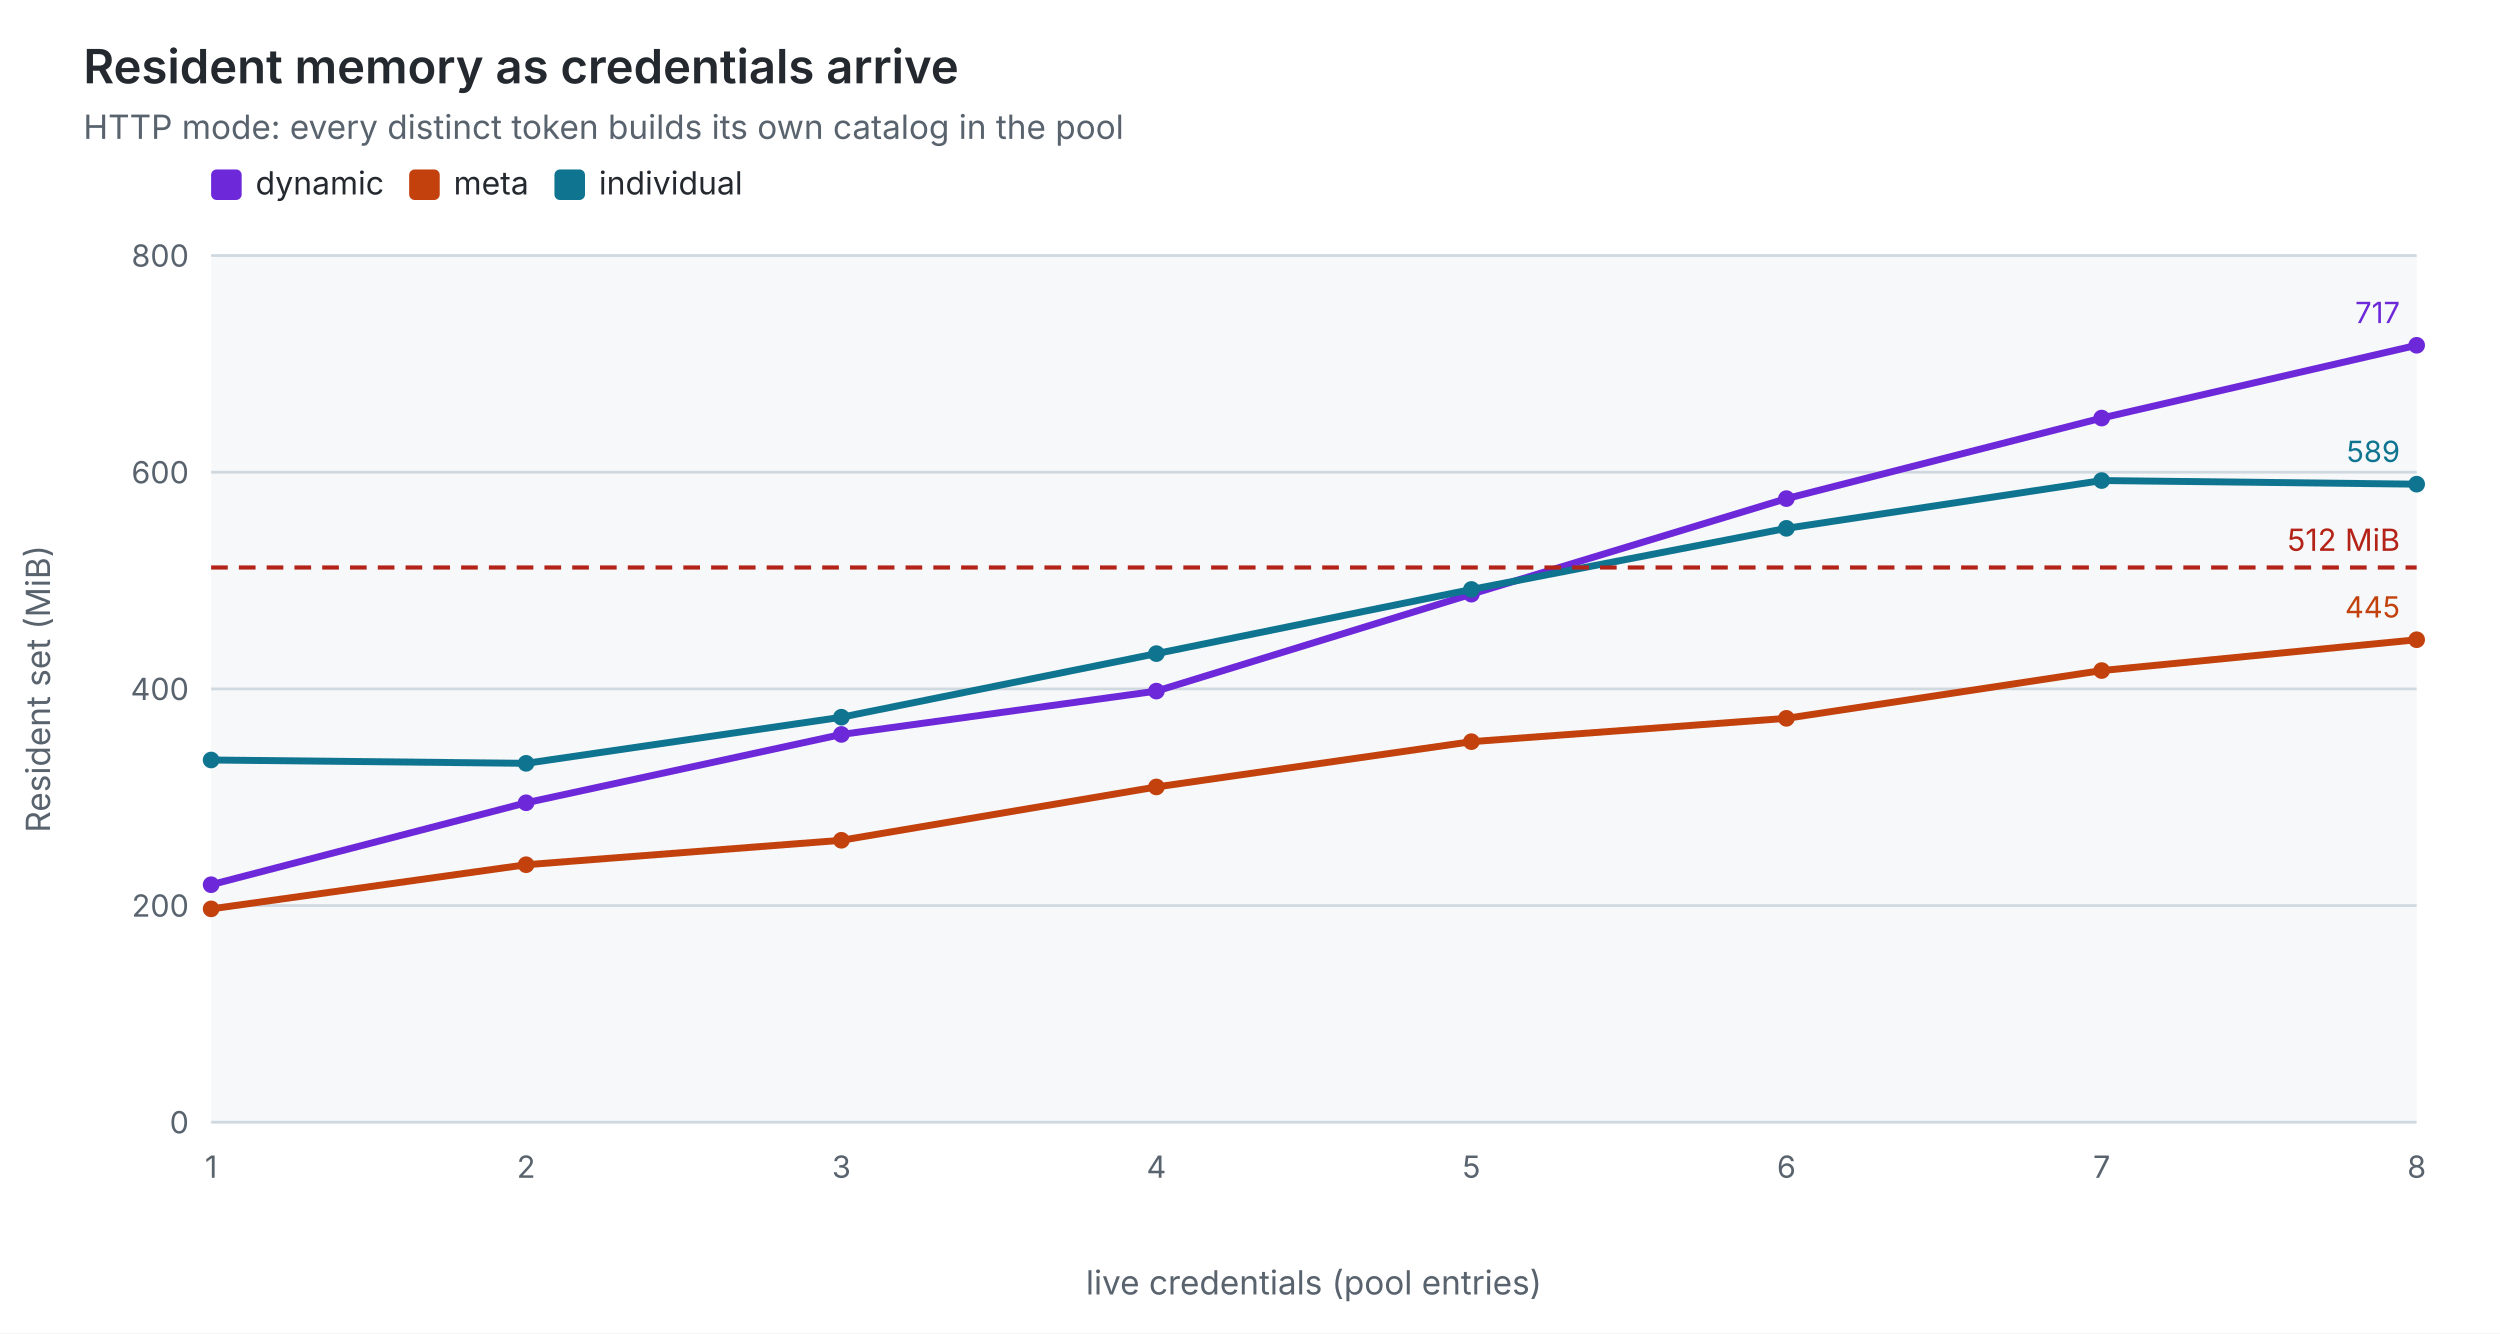
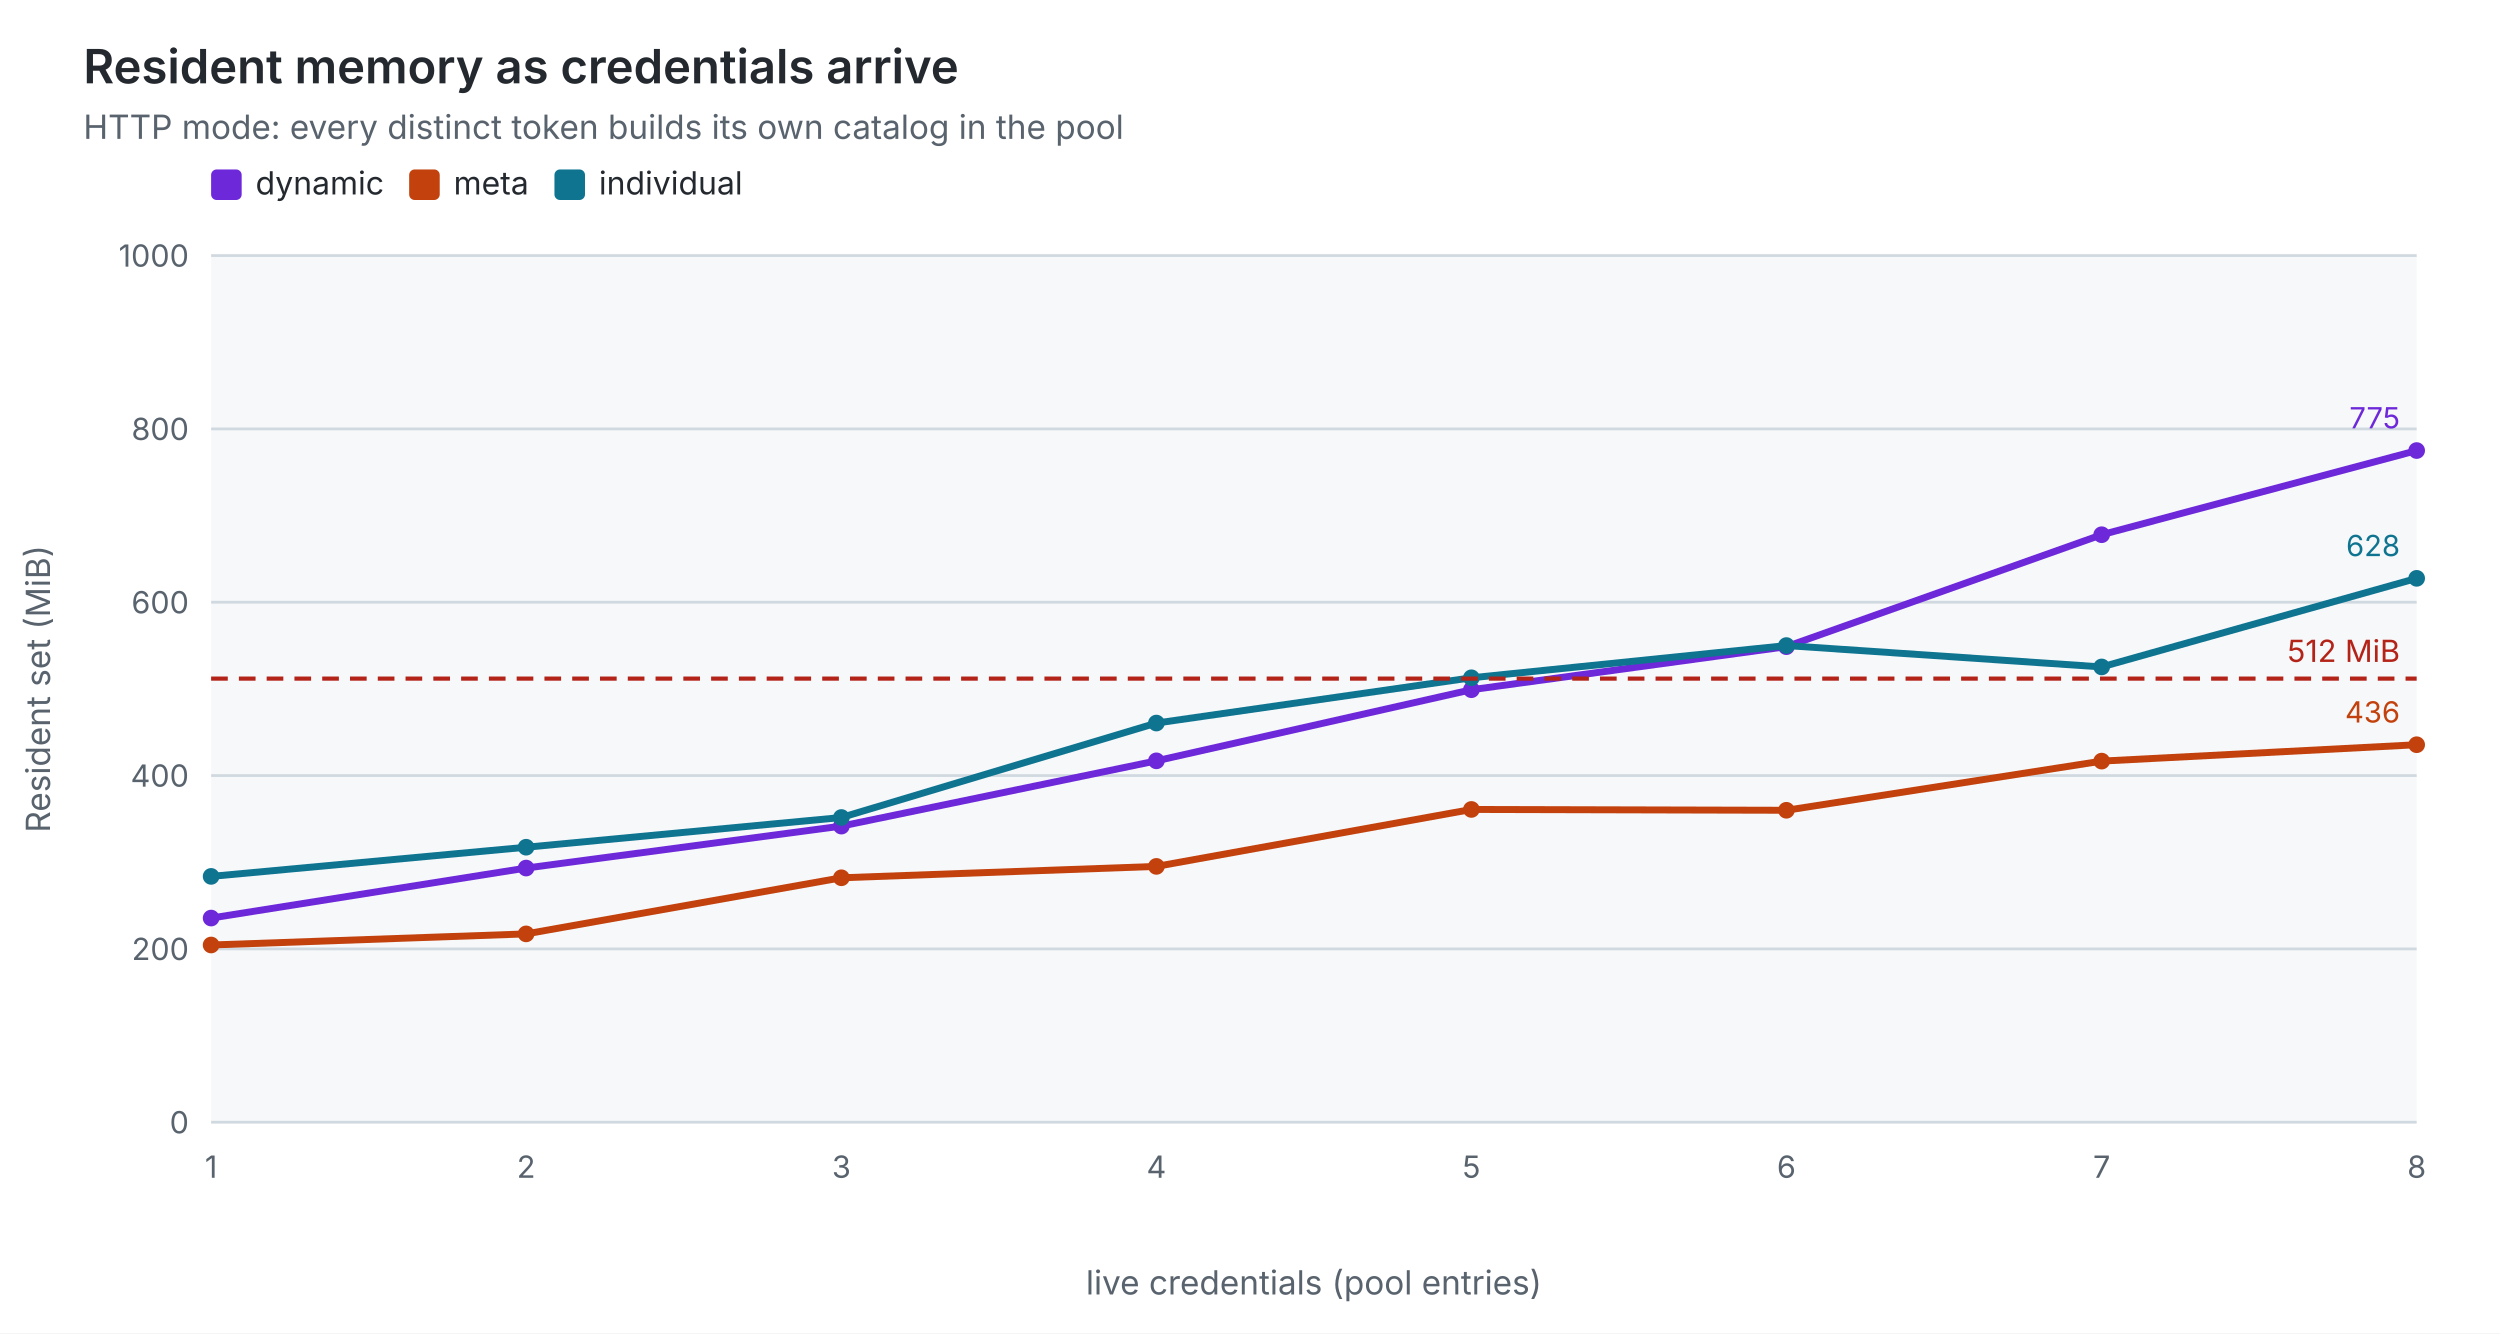
<svg xmlns="http://www.w3.org/2000/svg" viewBox="0 0 900 480" width="900" height="480" role="img" aria-label="Resident memory as credentials arrive. HTTP mode: every distinct token builds its own catalog in the pool">
  <rect width="900" height="480" fill="#ffffff" />
  <text x="30" y="30" font-family="ui-sans-serif,system-ui,-apple-system,Segoe UI,sans-serif" font-size="17" font-weight="600" fill="#24292f">Resident memory as credentials arrive</text>
  <text x="30" y="50" font-family="ui-sans-serif,system-ui,-apple-system,Segoe UI,sans-serif" font-size="12" fill="#59636e">HTTP mode: every distinct token builds its own catalog in the pool</text>
  <rect x="76" y="92" width="794" height="312" fill="#f6f8fa" />
  <rect x="76.0" y="61.0" width="11" height="11" rx="2" fill="#6d28d9" />
  <text x="92.0" y="70.0" font-family="ui-sans-serif,system-ui,-apple-system,Segoe UI,sans-serif" font-size="11.5" fill="#24292f">dynamic</text>
  <rect x="147.3" y="61.0" width="11" height="11" rx="2" fill="#c2410c" />
  <text x="163.3" y="70.0" font-family="ui-sans-serif,system-ui,-apple-system,Segoe UI,sans-serif" font-size="11.5" fill="#24292f">meta</text>
  <rect x="199.6" y="61.0" width="11" height="11" rx="2" fill="#0e7490" />
  <text x="215.6" y="70.0" font-family="ui-sans-serif,system-ui,-apple-system,Segoe UI,sans-serif" font-size="11.5" fill="#24292f">individual</text>
  <line x1="76" y1="404.0" x2="870" y2="404.0" stroke="#d1d9e0" stroke-width="1" />
  <text x="68" y="408.0" font-family="ui-sans-serif,system-ui,-apple-system,Segoe UI,sans-serif" font-size="11" text-anchor="end" fill="#59636e">0</text>
-   <line x1="76" y1="326.0" x2="870" y2="326.0" stroke="#d1d9e0" stroke-width="1" />
-   <text x="68" y="330.0" font-family="ui-sans-serif,system-ui,-apple-system,Segoe UI,sans-serif" font-size="11" text-anchor="end" fill="#59636e">200</text>
-   <line x1="76" y1="248.0" x2="870" y2="248.0" stroke="#d1d9e0" stroke-width="1" />
-   <text x="68" y="252.0" font-family="ui-sans-serif,system-ui,-apple-system,Segoe UI,sans-serif" font-size="11" text-anchor="end" fill="#59636e">400</text>
-   <line x1="76" y1="170.0" x2="870" y2="170.0" stroke="#d1d9e0" stroke-width="1" />
-   <text x="68" y="174.0" font-family="ui-sans-serif,system-ui,-apple-system,Segoe UI,sans-serif" font-size="11" text-anchor="end" fill="#59636e">600</text>
+   <line x1="76" y1="341.6" x2="870" y2="341.6" stroke="#d1d9e0" stroke-width="1" />
+   <text x="68" y="345.6" font-family="ui-sans-serif,system-ui,-apple-system,Segoe UI,sans-serif" font-size="11" text-anchor="end" fill="#59636e">200</text>
+   <line x1="76" y1="279.2" x2="870" y2="279.2" stroke="#d1d9e0" stroke-width="1" />
+   <text x="68" y="283.2" font-family="ui-sans-serif,system-ui,-apple-system,Segoe UI,sans-serif" font-size="11" text-anchor="end" fill="#59636e">400</text>
+   <line x1="76" y1="216.8" x2="870" y2="216.8" stroke="#d1d9e0" stroke-width="1" />
+   <text x="68" y="220.8" font-family="ui-sans-serif,system-ui,-apple-system,Segoe UI,sans-serif" font-size="11" text-anchor="end" fill="#59636e">600</text>
+   <line x1="76" y1="154.4" x2="870" y2="154.4" stroke="#d1d9e0" stroke-width="1" />
+   <text x="68" y="158.4" font-family="ui-sans-serif,system-ui,-apple-system,Segoe UI,sans-serif" font-size="11" text-anchor="end" fill="#59636e">800</text>
  <line x1="76" y1="92.0" x2="870" y2="92.0" stroke="#d1d9e0" stroke-width="1" />
-   <text x="68" y="96.0" font-family="ui-sans-serif,system-ui,-apple-system,Segoe UI,sans-serif" font-size="11" text-anchor="end" fill="#59636e">800</text>
+   <text x="68" y="96.0" font-family="ui-sans-serif,system-ui,-apple-system,Segoe UI,sans-serif" font-size="11" text-anchor="end" fill="#59636e">1000</text>
  <text x="18" y="248.0" font-family="ui-sans-serif,system-ui,-apple-system,Segoe UI,sans-serif" font-size="12" fill="#59636e" text-anchor="middle" transform="rotate(-90 18 248.0)">Resident set (MiB)</text>
  <text x="473.0" y="466" font-family="ui-sans-serif,system-ui,-apple-system,Segoe UI,sans-serif" font-size="12" text-anchor="middle" fill="#59636e">live credentials (pool entries)</text>
  <text x="76.0" y="424" font-family="ui-sans-serif,system-ui,-apple-system,Segoe UI,sans-serif" font-size="11" text-anchor="middle" fill="#59636e">1</text>
  <text x="189.4" y="424" font-family="ui-sans-serif,system-ui,-apple-system,Segoe UI,sans-serif" font-size="11" text-anchor="middle" fill="#59636e">2</text>
  <text x="302.9" y="424" font-family="ui-sans-serif,system-ui,-apple-system,Segoe UI,sans-serif" font-size="11" text-anchor="middle" fill="#59636e">3</text>
  <text x="416.3" y="424" font-family="ui-sans-serif,system-ui,-apple-system,Segoe UI,sans-serif" font-size="11" text-anchor="middle" fill="#59636e">4</text>
  <text x="529.7" y="424" font-family="ui-sans-serif,system-ui,-apple-system,Segoe UI,sans-serif" font-size="11" text-anchor="middle" fill="#59636e">5</text>
  <text x="643.1" y="424" font-family="ui-sans-serif,system-ui,-apple-system,Segoe UI,sans-serif" font-size="11" text-anchor="middle" fill="#59636e">6</text>
  <text x="756.6" y="424" font-family="ui-sans-serif,system-ui,-apple-system,Segoe UI,sans-serif" font-size="11" text-anchor="middle" fill="#59636e">7</text>
  <text x="870.0" y="424" font-family="ui-sans-serif,system-ui,-apple-system,Segoe UI,sans-serif" font-size="11" text-anchor="middle" fill="#59636e">8</text>
-   <path d="M76.0,318.5L189.4,289.0L302.9,264.4L416.3,248.8L529.7,213.9L643.1,179.5L756.6,150.5L870.0,124.3" fill="none" stroke="#6d28d9" stroke-width="2.5" stroke-linejoin="round" />
-   <circle cx="76.0" cy="318.5" r="3" fill="#6d28d9" />
-   <circle cx="189.4" cy="289.0" r="3" fill="#6d28d9" />
-   <circle cx="302.9" cy="264.4" r="3" fill="#6d28d9" />
-   <circle cx="416.3" cy="248.8" r="3" fill="#6d28d9" />
-   <circle cx="529.7" cy="213.9" r="3" fill="#6d28d9" />
-   <circle cx="643.1" cy="179.5" r="3" fill="#6d28d9" />
-   <circle cx="756.6" cy="150.5" r="3" fill="#6d28d9" />
-   <circle cx="870.0" cy="124.3" r="3" fill="#6d28d9" />
-   <text x="864.0" y="116.3" font-family="ui-sans-serif,system-ui,-apple-system,Segoe UI,sans-serif" font-size="10.5" text-anchor="end" fill="#6d28d9">717</text>
-   <path d="M76.0,327.2L189.4,311.3L302.9,302.5L416.3,283.3L529.7,267.0L643.1,258.6L756.6,241.4L870.0,230.3" fill="none" stroke="#c2410c" stroke-width="2.5" stroke-linejoin="round" />
-   <circle cx="76.0" cy="327.2" r="3" fill="#c2410c" />
-   <circle cx="189.4" cy="311.3" r="3" fill="#c2410c" />
-   <circle cx="302.9" cy="302.5" r="3" fill="#c2410c" />
-   <circle cx="416.3" cy="283.3" r="3" fill="#c2410c" />
-   <circle cx="529.7" cy="267.0" r="3" fill="#c2410c" />
-   <circle cx="643.1" cy="258.6" r="3" fill="#c2410c" />
-   <circle cx="756.6" cy="241.4" r="3" fill="#c2410c" />
-   <circle cx="870.0" cy="230.3" r="3" fill="#c2410c" />
-   <text x="864.0" y="222.3" font-family="ui-sans-serif,system-ui,-apple-system,Segoe UI,sans-serif" font-size="10.5" text-anchor="end" fill="#c2410c">445</text>
-   <path d="M76.0,273.6L189.4,274.8L302.9,258.2L416.3,235.3L529.7,212.2L643.1,190.2L756.6,173.0L870.0,174.3" fill="none" stroke="#0e7490" stroke-width="2.5" stroke-linejoin="round" />
-   <circle cx="76.0" cy="273.6" r="3" fill="#0e7490" />
-   <circle cx="189.4" cy="274.8" r="3" fill="#0e7490" />
-   <circle cx="302.9" cy="258.2" r="3" fill="#0e7490" />
-   <circle cx="416.3" cy="235.3" r="3" fill="#0e7490" />
-   <circle cx="529.7" cy="212.2" r="3" fill="#0e7490" />
-   <circle cx="643.1" cy="190.2" r="3" fill="#0e7490" />
-   <circle cx="756.6" cy="173.0" r="3" fill="#0e7490" />
-   <circle cx="870.0" cy="174.3" r="3" fill="#0e7490" />
-   <text x="864.0" y="166.3" font-family="ui-sans-serif,system-ui,-apple-system,Segoe UI,sans-serif" font-size="10.5" text-anchor="end" fill="#0e7490">589</text>
-   <line x1="76" y1="204.3" x2="870" y2="204.3" stroke="#b42318" stroke-width="1.5" stroke-dasharray="6 4" />
-   <text x="864" y="198.3" font-family="ui-sans-serif,system-ui,-apple-system,Segoe UI,sans-serif" font-size="11" text-anchor="end" fill="#b42318">512 MiB</text>
+   <path d="M76.0,330.5L189.4,312.5L302.9,297.4L416.3,273.9L529.7,248.3L643.1,232.8L756.6,192.5L870.0,162.2" fill="none" stroke="#6d28d9" stroke-width="2.5" stroke-linejoin="round" />
+   <circle cx="76.0" cy="330.5" r="3" fill="#6d28d9" />
+   <circle cx="189.4" cy="312.5" r="3" fill="#6d28d9" />
+   <circle cx="302.9" cy="297.4" r="3" fill="#6d28d9" />
+   <circle cx="416.3" cy="273.9" r="3" fill="#6d28d9" />
+   <circle cx="529.7" cy="248.3" r="3" fill="#6d28d9" />
+   <circle cx="643.1" cy="232.8" r="3" fill="#6d28d9" />
+   <circle cx="756.6" cy="192.5" r="3" fill="#6d28d9" />
+   <circle cx="870.0" cy="162.2" r="3" fill="#6d28d9" />
+   <text x="864.0" y="154.2" font-family="ui-sans-serif,system-ui,-apple-system,Segoe UI,sans-serif" font-size="10.5" text-anchor="end" fill="#6d28d9">775</text>
+   <path d="M76.0,340.2L189.4,336.2L302.9,316.0L416.3,311.9L529.7,291.4L643.1,291.7L756.6,274.0L870.0,268.1" fill="none" stroke="#c2410c" stroke-width="2.5" stroke-linejoin="round" />
+   <circle cx="76.0" cy="340.2" r="3" fill="#c2410c" />
+   <circle cx="189.4" cy="336.2" r="3" fill="#c2410c" />
+   <circle cx="302.9" cy="316.0" r="3" fill="#c2410c" />
+   <circle cx="416.3" cy="311.9" r="3" fill="#c2410c" />
+   <circle cx="529.7" cy="291.4" r="3" fill="#c2410c" />
+   <circle cx="643.1" cy="291.7" r="3" fill="#c2410c" />
+   <circle cx="756.6" cy="274.0" r="3" fill="#c2410c" />
+   <circle cx="870.0" cy="268.1" r="3" fill="#c2410c" />
+   <text x="864.0" y="260.1" font-family="ui-sans-serif,system-ui,-apple-system,Segoe UI,sans-serif" font-size="10.5" text-anchor="end" fill="#c2410c">436</text>
+   <path d="M76.0,315.5L189.4,305.0L302.9,294.3L416.3,260.3L529.7,244.0L643.1,232.4L756.6,240.1L870.0,208.2" fill="none" stroke="#0e7490" stroke-width="2.5" stroke-linejoin="round" />
+   <circle cx="76.0" cy="315.5" r="3" fill="#0e7490" />
+   <circle cx="189.4" cy="305.0" r="3" fill="#0e7490" />
+   <circle cx="302.9" cy="294.3" r="3" fill="#0e7490" />
+   <circle cx="416.3" cy="260.3" r="3" fill="#0e7490" />
+   <circle cx="529.7" cy="244.0" r="3" fill="#0e7490" />
+   <circle cx="643.1" cy="232.4" r="3" fill="#0e7490" />
+   <circle cx="756.6" cy="240.1" r="3" fill="#0e7490" />
+   <circle cx="870.0" cy="208.2" r="3" fill="#0e7490" />
+   <text x="864.0" y="200.2" font-family="ui-sans-serif,system-ui,-apple-system,Segoe UI,sans-serif" font-size="10.5" text-anchor="end" fill="#0e7490">628</text>
+   <line x1="76" y1="244.3" x2="870" y2="244.3" stroke="#b42318" stroke-width="1.5" stroke-dasharray="6 4" />
+   <text x="864" y="238.3" font-family="ui-sans-serif,system-ui,-apple-system,Segoe UI,sans-serif" font-size="11" text-anchor="end" fill="#b42318">512 MiB</text>
</svg>
